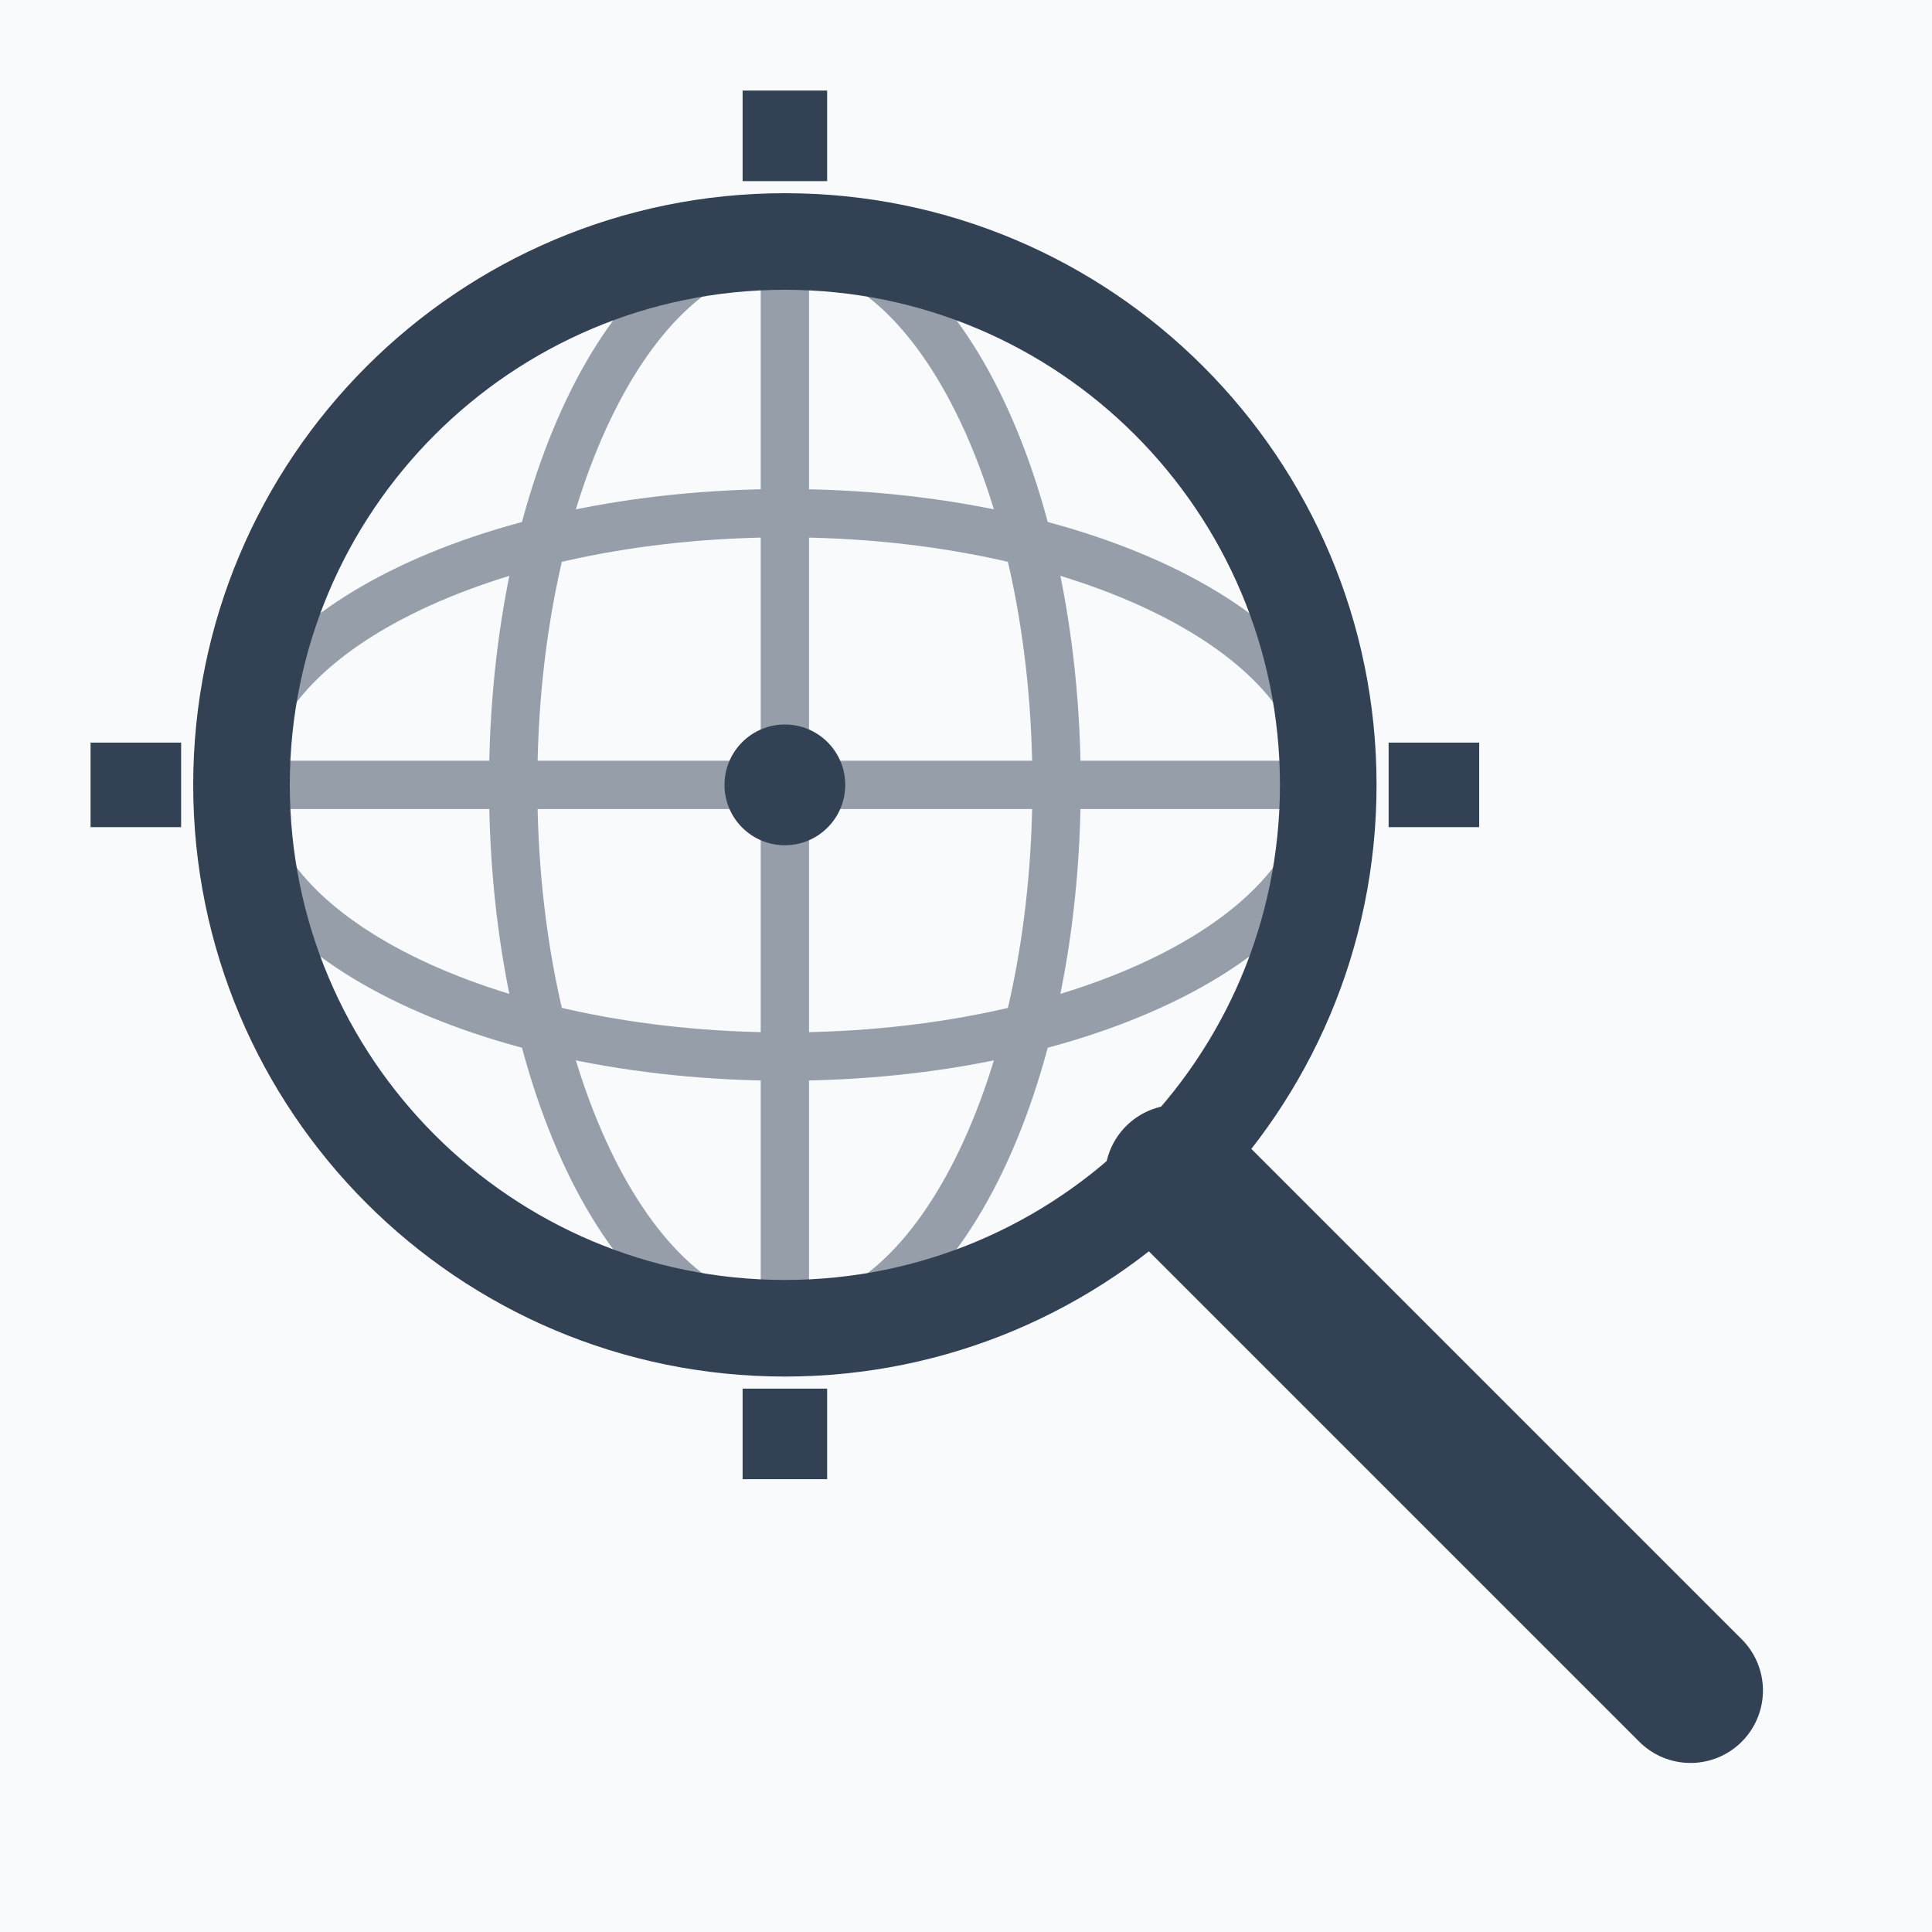
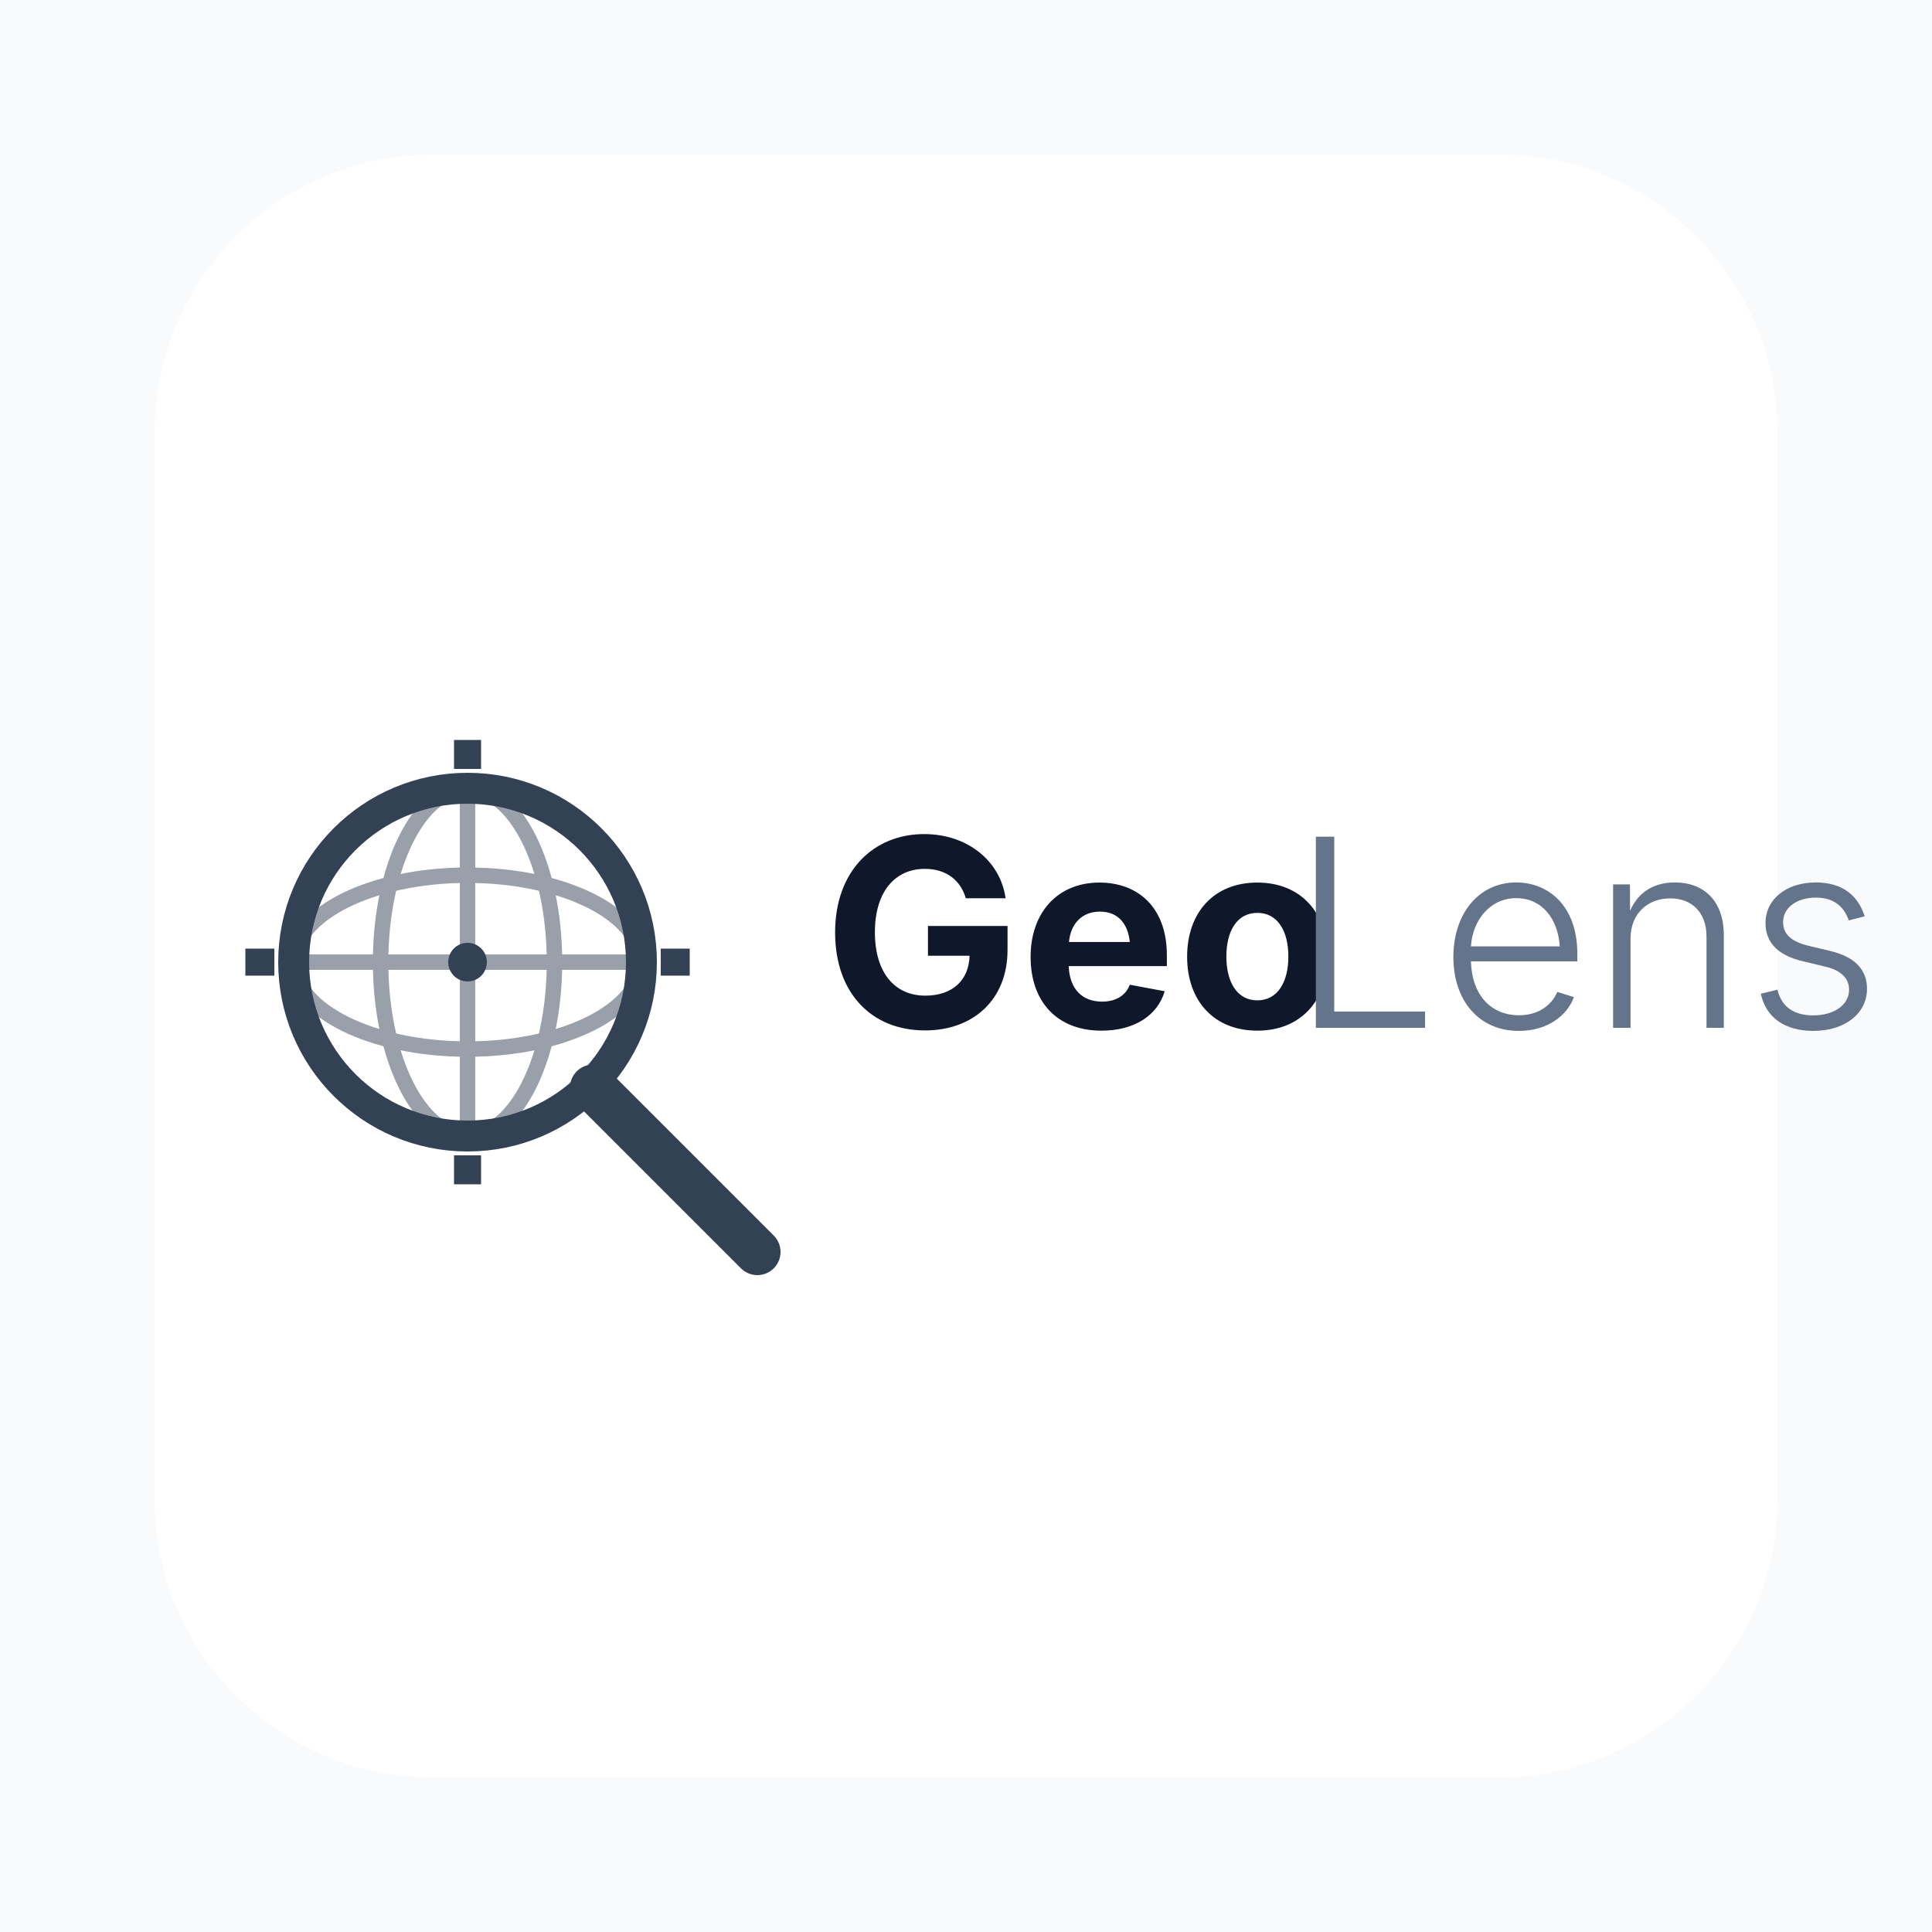
- <svg xmlns="http://www.w3.org/2000/svg" width="500" height="500" viewBox="0 0 64 64" role="img" aria-labelledby="title desc">
+ <svg xmlns="http://www.w3.org/2000/svg" width="500" height="500" viewBox="0 0 500 500" role="img" aria-labelledby="title desc">
  <defs>
    <clipPath id="g">
      <circle cx="26" cy="26" r="18" />
    </clipPath>
  </defs>
-   <rect width="64" height="64" fill="#f8fafc" />
-   <circle cx="26" cy="26" r="18" fill="none" stroke="#334155" stroke-width="3.2" />
-   <g clip-path="url(#g)" stroke="#334155" fill="none" stroke-width="1.6" opacity="0.5">
-     <line x1="8" y1="26" x2="44" y2="26" />
-     <line x1="26" y1="8" x2="26" y2="44" />
-     <ellipse cx="26" cy="26" rx="9" ry="18" />
-     <ellipse cx="26" cy="26" rx="18" ry="9" />
+   <rect width="500" height="500" fill="#f8fafc" />
+   <rect x="40" y="40" width="420" height="420" rx="72" fill="#ffffff" />
+   <g transform="translate(56 184)">
+     <g transform="scale(2.5)">
+       <circle cx="26" cy="26" r="18" fill="none" stroke="#334155" stroke-width="3.2" />
+       <g clip-path="url(#g)" stroke="#334155" fill="none" stroke-width="1.6" opacity="0.5">
+         <line x1="8" y1="26" x2="44" y2="26" />
+         <line x1="26" y1="8" x2="26" y2="44" />
+         <ellipse cx="26" cy="26" rx="9" ry="18" />
+         <ellipse cx="26" cy="26" rx="18" ry="9" />
+       </g>
+       <g stroke="#334155" stroke-width="2.8">
+         <line x1="26" y1="3" x2="26" y2="6" />
+         <line x1="26" y1="46" x2="26" y2="49" />
+         <line x1="3" y1="26" x2="6" y2="26" />
+         <line x1="46" y1="26" x2="49" y2="26" />
+       </g>
+       <circle cx="26" cy="26" r="2" fill="#334155" />
+       <line x1="39" y1="39" x2="56" y2="56" stroke="#334155" stroke-width="4.8" stroke-linecap="round" />
+     </g>
+     <text x="157" y="82" fill="#0f172a" font-family="IBM Plex Sans, Inter, -apple-system, BlinkMacSystemFont, Segoe UI, Arial, sans-serif" font-size="68" font-weight="700">Geo</text>
+     <text x="278" y="82" fill="#64748b" font-family="IBM Plex Sans, Inter, -apple-system, BlinkMacSystemFont, Segoe UI, Arial, sans-serif" font-size="68" font-weight="300">Lens</text>
  </g>
-   <g stroke="#334155" stroke-width="2.8">
-     <line x1="26" y1="3" x2="26" y2="6" />
-     <line x1="26" y1="46" x2="26" y2="49" />
-     <line x1="3" y1="26" x2="6" y2="26" />
-     <line x1="46" y1="26" x2="49" y2="26" />
-   </g>
-   <circle cx="26" cy="26" r="2" fill="#334155" />
-   <line x1="39" y1="39" x2="56" y2="56" stroke="#334155" stroke-width="4.8" stroke-linecap="round" />
</svg>
